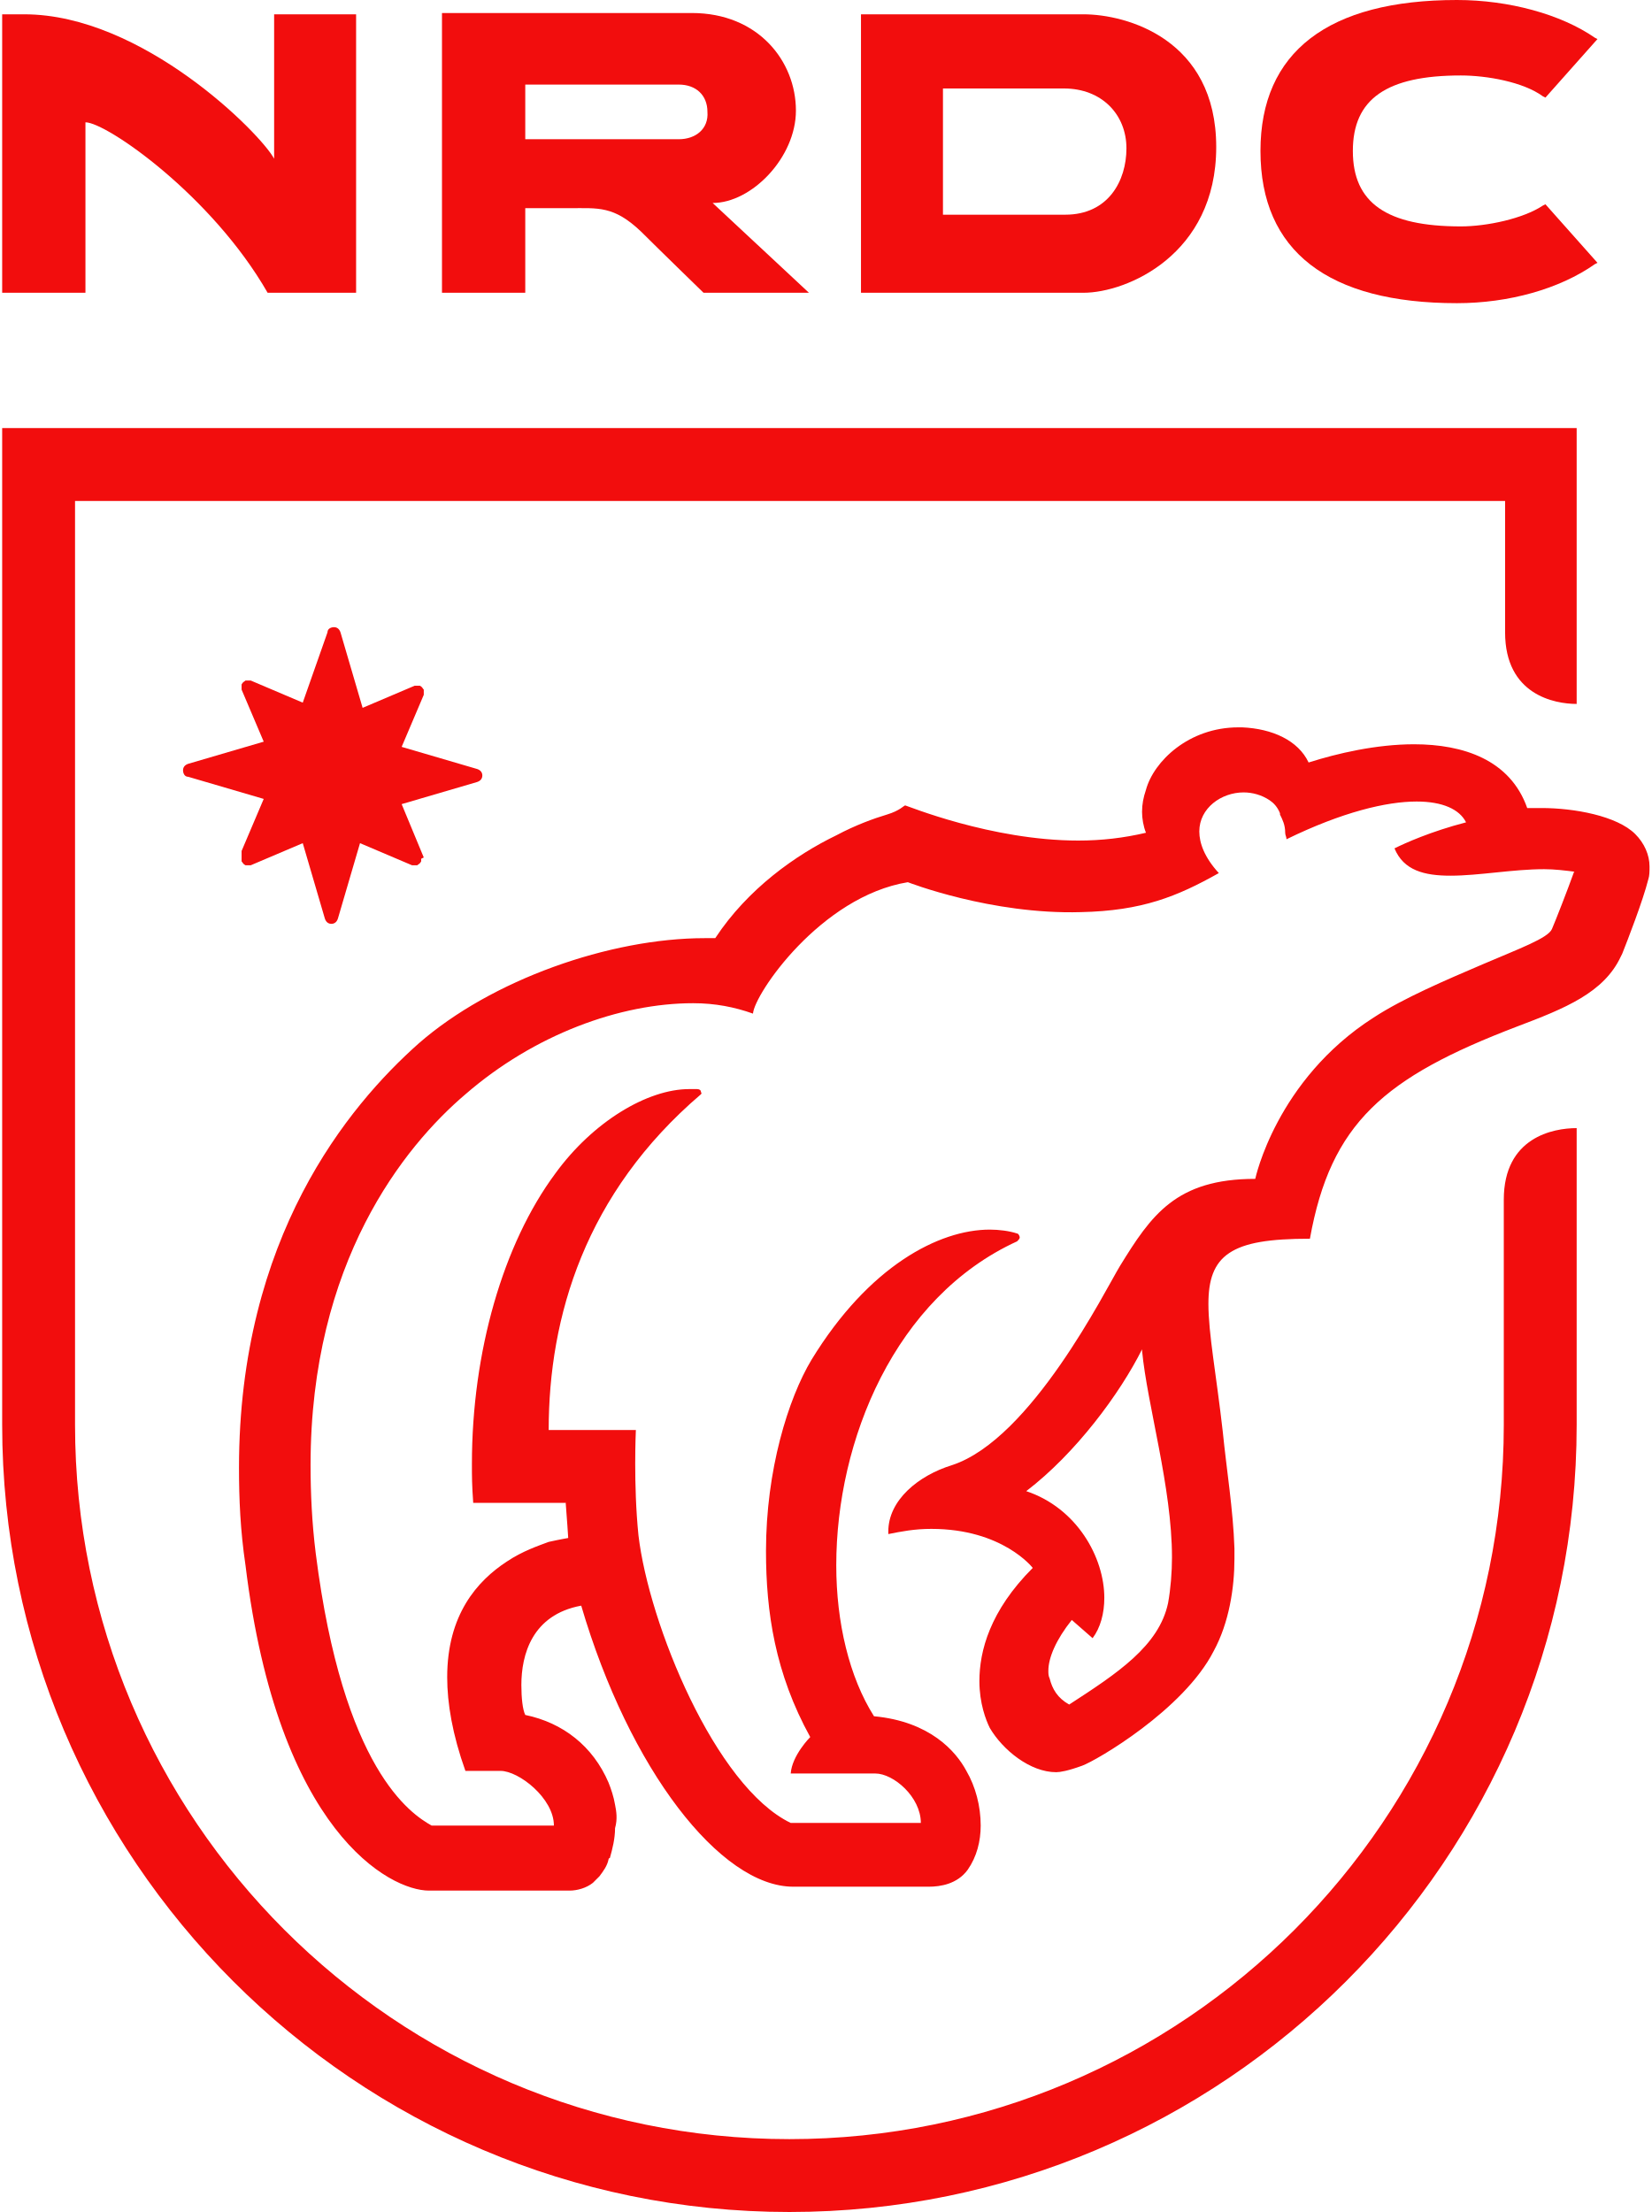
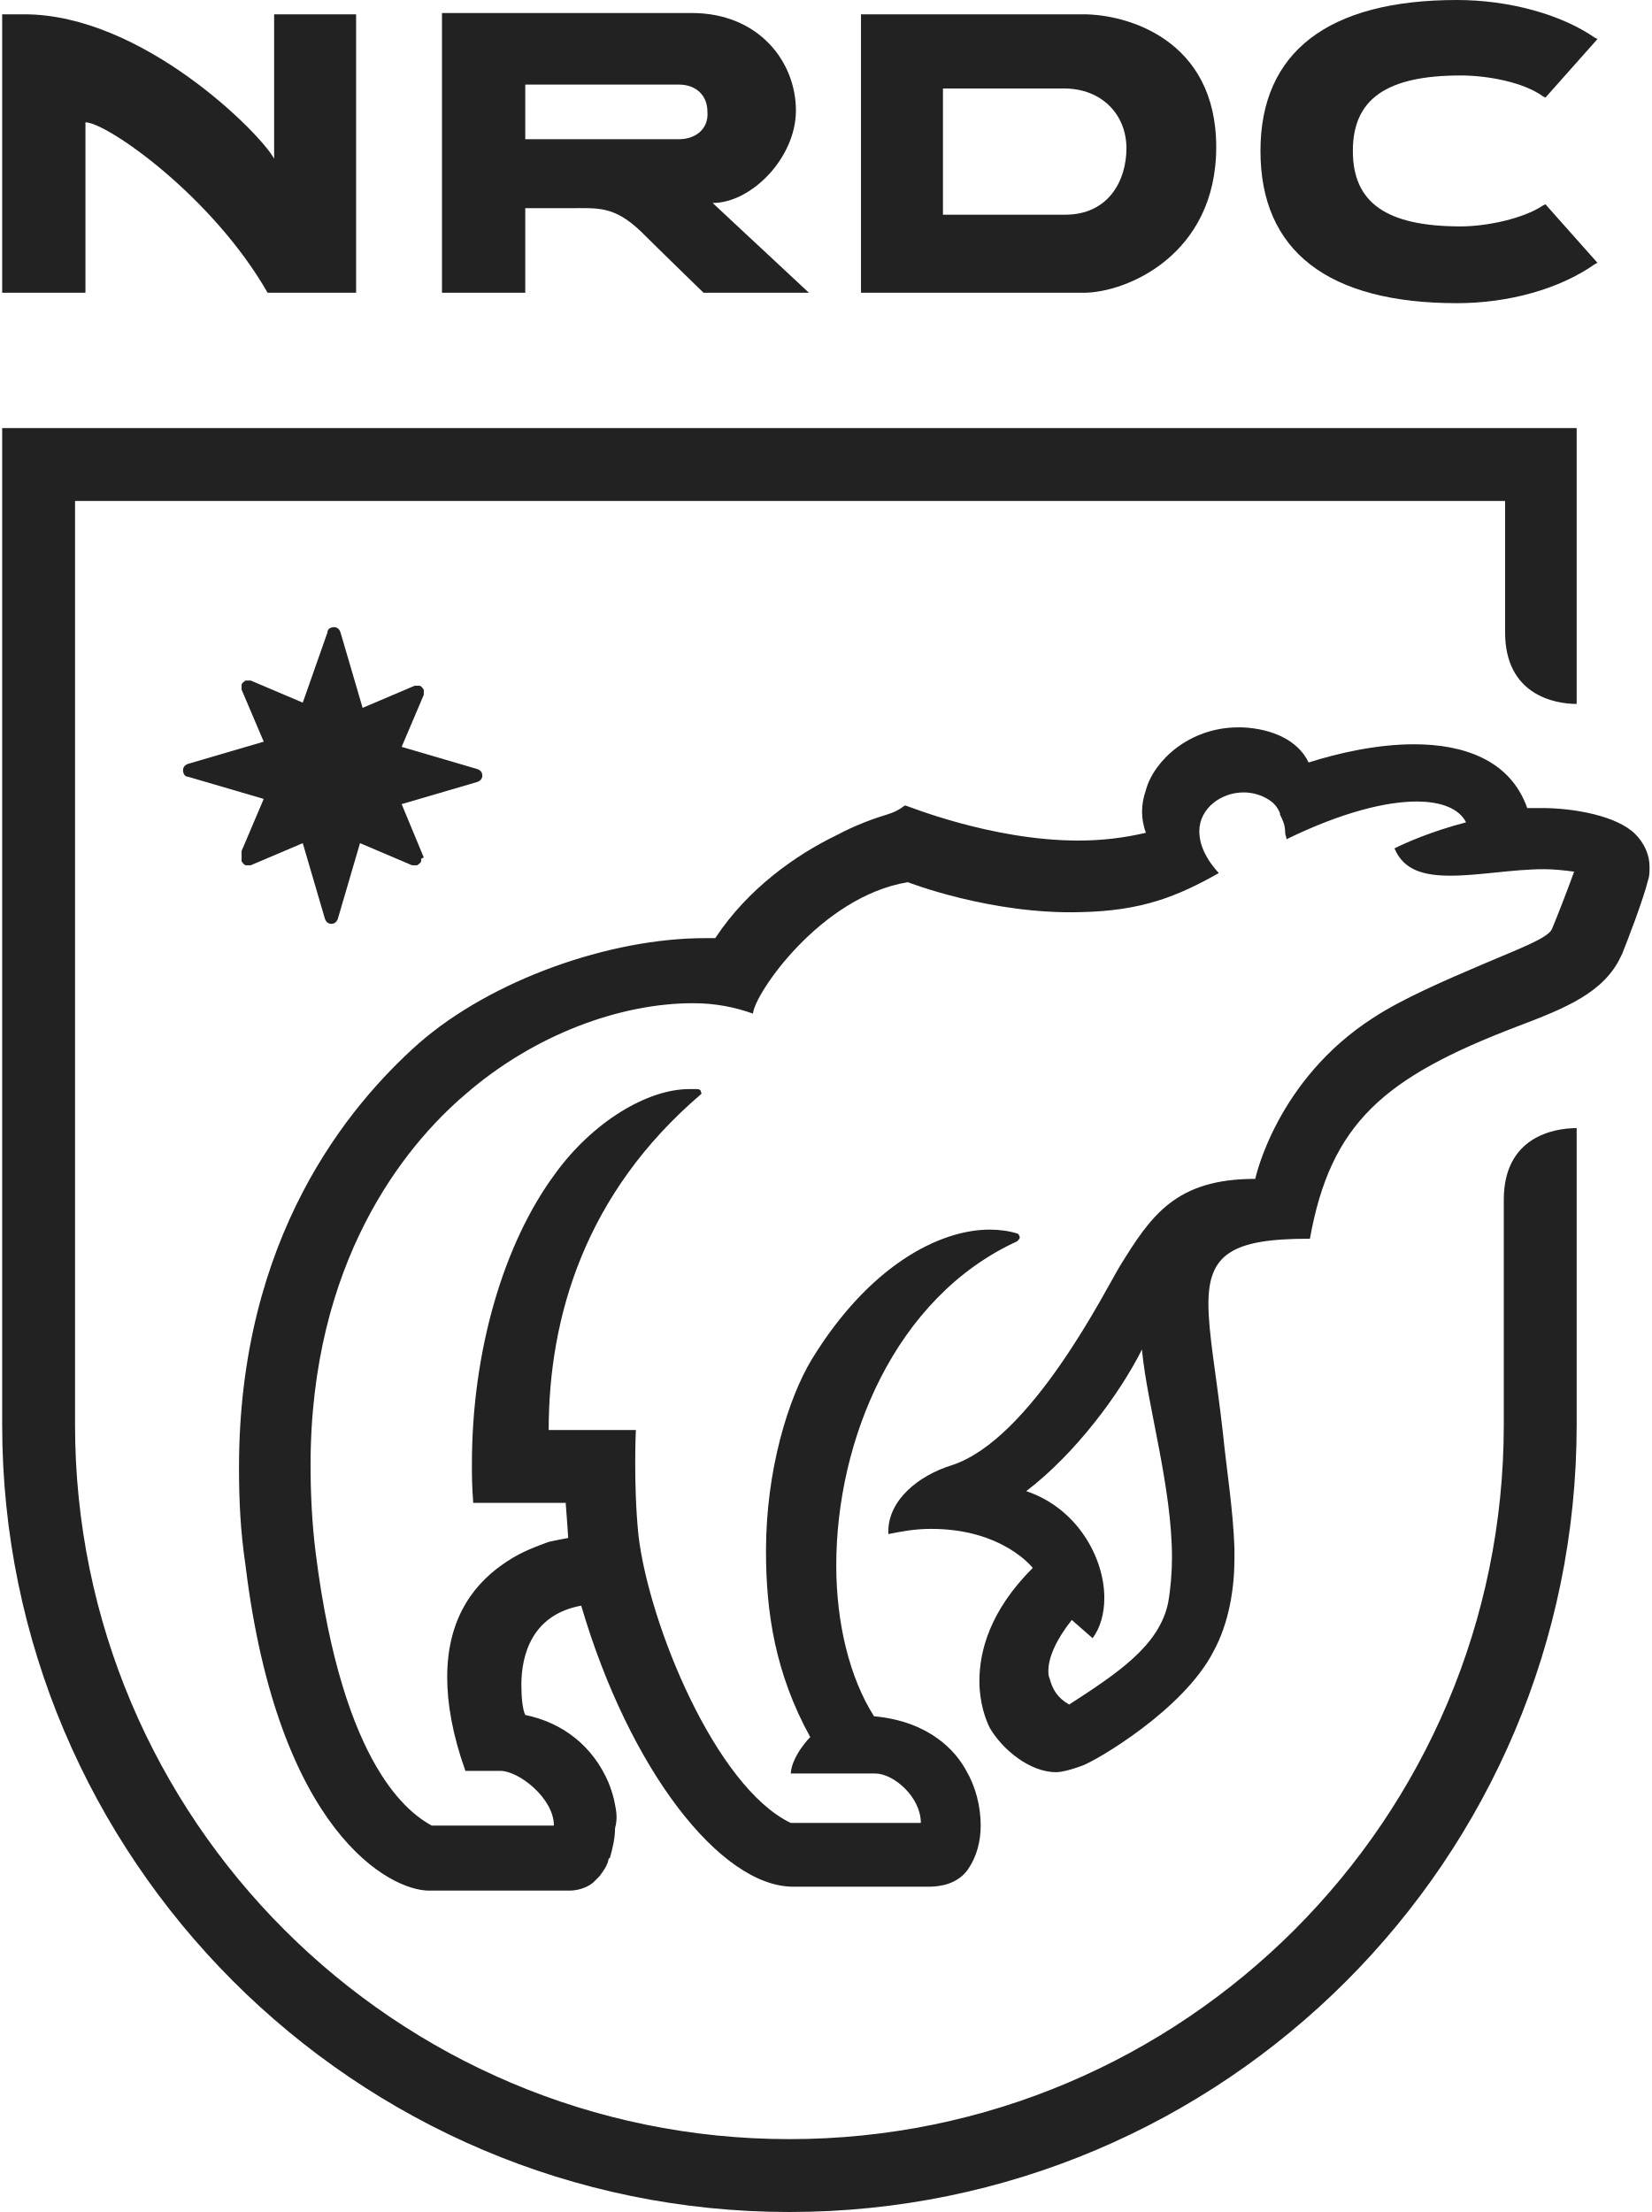
<svg xmlns="http://www.w3.org/2000/svg" width="100%" height="100%" viewBox="0 0 56 75" version="1.1" xml:space="preserve" style="fill-rule:evenodd;clip-rule:evenodd;stroke-linejoin:round;stroke-miterlimit:2;">
  <g transform="matrix(0.441176,0,0,0.441176,-4.33824,7.10543e-15)">
    <g>
-       <path d="M42.4,65.9L40.7,61.8L46.5,60.1C46.8,60 46.9,59.8 46.9,59.6C46.9,59.4 46.8,59.2 46.5,59.1L40.7,57.4L42.4,53.4L42.4,53C42.3,52.9 42.3,52.8 42.1,52.7L41.7,52.7L37.7,54.4L36,48.6C35.9,48.3 35.7,48.2 35.5,48.2C35.3,48.2 35,48.3 35,48.6L33.1,54L29.1,52.3L28.7,52.3C28.6,52.4 28.5,52.4 28.4,52.6L28.4,53L30.1,57L24.3,58.7C24,58.8 23.9,59 23.9,59.2C23.9,59.4 24,59.7 24.3,59.7L30.1,61.4L28.4,65.4L28.4,66.2C28.5,66.3 28.5,66.4 28.7,66.5L29.1,66.5L33.1,64.8L34.8,70.6C34.9,70.9 35.1,71 35.3,71C35.5,71 35.7,70.9 35.8,70.6L37.5,64.8L41.5,66.5L41.9,66.5C42,66.4 42.1,66.4 42.2,66.2L42.2,66L42.4,65.9Z" style="fill:rgb(242,13,13);fill-rule:nonzero;" />
-       <path d="M57.1,138.7C57,138.1 56.8,137.5 56.6,137C55.4,134.2 53.1,132.4 50.2,131.8C50,131.4 49.9,130.5 49.9,129.5C49.9,127.2 50.7,124.1 54.5,123.4C58.2,136 65.2,145 70.8,145L81.2,145C82.1,145 83.4,144.8 84.2,143.7C84.9,142.7 85.2,141.5 85.2,140.3C85.2,138.8 84.8,137.3 84.1,136.1C83.3,134.6 81.3,132.3 77,131.9C75.1,128.9 74.1,124.7 74.1,120.3C74.1,110.7 78.6,99.7 88,95.4C88.1,95.3 88.2,95.2 88.2,95.1C88.2,95 88.1,94.8 88,94.8C87.4,94.6 86.6,94.5 85.9,94.5C82,94.5 76.6,97.3 72.2,104.5C70.4,107.5 68.7,113 68.7,119.2C68.7,123.9 69.4,128.6 72.1,133.5C72.1,133.5 70.7,134.9 70.6,136.3L77.1,136.3C78.5,136.3 80.6,138.1 80.6,140.1L70.6,140.1C64.8,137.3 59.7,124.8 58.9,118C58.5,114.1 58.7,109.9 58.7,109.9L52,109.9C52,101.2 54.8,91.7 63.7,84.1C63.8,84 63.7,84 63.7,83.9C63.7,83.8 63.6,83.7 63.4,83.7L62.8,83.7C59.6,83.7 55.4,86.2 52.5,90.2C48.5,95.6 46.1,103.9 46.1,112.5C46.1,113.5 46.1,114.1 46.2,115.5L53.3,115.5L53.3,115.4C53.4,116.6 53.5,118.2 53.5,118.2C53.5,118.2 52.9,118.3 52,118.5C51.2,118.8 50,119.2 48.8,120C46.5,121.5 44.2,124.1 44.2,128.9C44.2,130.9 44.6,133.3 45.6,136.1L48.3,136.1C49.7,136.1 52.4,138.2 52.4,140.3L43,140.3C41.4,139.4 36.2,136 34.1,119.4C33.8,117 33.7,114.7 33.7,112.6C33.7,97 40.9,88.1 45.6,84.1C50.9,79.5 57.5,77.1 63.1,77.1C64.8,77.1 66.3,77.4 67.7,77.9C67.8,76.4 72.9,68.9 79.6,67.8C79.6,67.8 86,70.3 92.9,70.1C97.6,70 100.3,68.9 103.5,67.1C102.4,65.9 102,64.8 102,63.9C102,62.1 103.7,60.9 105.4,60.9C106.1,60.9 106.8,61.1 107.4,61.5C107.7,61.7 108,62 108.2,62.5L108.2,62.6C108.4,63 108.6,63.4 108.6,64C108.6,64.2 108.7,64.3 108.7,64.5C113,62.4 116.4,61.6 118.7,61.6C120.7,61.6 122,62.2 122.5,63.2C119.8,63.9 117.8,64.8 117,65.2C117.7,66.9 119.3,67.3 121.3,67.3C123.5,67.3 126.1,66.8 128.5,66.8C129.3,66.8 130.1,66.9 130.9,67L130.8,67C130.3,68.4 129.4,70.7 129.1,71.4C128.8,72.1 126.6,72.9 123.8,74.1C121,75.3 117.7,76.7 115.4,78.2C107.9,83 106.3,90.6 106.3,90.6C100.2,90.6 98.3,93.4 95.9,97.3C94.8,99.1 89.1,110.6 83,112.6C80.4,113.4 78.1,115.3 78.1,117.7L78.1,117.9C79.1,117.7 80.1,117.5 81.4,117.5C86.9,117.5 89.2,120.5 89.2,120.5C85.9,123.8 85.1,126.9 85.1,129.2C85.1,130.9 85.6,132.2 85.9,132.8C86.9,134.5 89,136.2 91,136.2C91.3,136.2 91.9,136.1 93,135.7C94.1,135.3 100.8,131.4 103.1,126.9C104.3,124.7 104.7,122 104.7,119.8L104.7,119C104.6,116 104.1,113 103.8,110C103.3,105.6 102.7,102.5 102.7,100.2C102.7,98.4 103.1,97.1 104.3,96.3C105.5,95.5 107.4,95.2 110.5,95.2C112.1,86.3 116.2,82.8 126.4,78.9C130.1,77.5 133.1,76.3 134.4,73.5L134.5,73.3C134.9,72.3 136.1,69.2 136.5,67.6C136.6,67.3 136.6,67 136.6,66.6C136.6,65.7 136.2,64.8 135.5,64.1C134.1,62.7 130.8,62.1 128.3,62.1L127.2,62.1C125.9,58.4 122.3,57.2 118.5,57.2C115.6,57.2 112.6,57.9 110.4,58.6C109.6,56.9 107.6,56 105.3,55.9L105,55.9C101.2,55.9 98.5,58.5 97.9,60.7C97.7,61.3 97.6,61.8 97.6,62.4C97.6,62.9 97.7,63.5 97.9,64C96.2,64.4 94.5,64.6 92.7,64.6C86,64.6 79.5,61.9 79.4,61.9C79.3,61.9 79,62.3 78,62.6C77,62.9 75.6,63.4 74.1,64.2C71,65.7 67.3,68.3 64.8,72.1L64,72.1C56.7,72.1 47.6,75.3 42,80.2C36.6,85 28.2,95.1 28.2,112.8C28.2,115.2 28.3,117.6 28.7,120.3C31.2,140.8 39.8,145.3 42.8,145.3L53.6,145.3C54.2,145.3 54.9,145.1 55.4,144.7C55.5,144.6 55.8,144.3 55.9,144.2C56.2,143.8 56.5,143.4 56.6,142.9C56.6,142.9 56.6,142.8 56.7,142.8C56.9,142.1 57.1,141.3 57.1,140.5C57.3,139.8 57.2,139.2 57.1,138.7ZM99.6,123.2C98.9,126.5 95.7,128.6 92,131C91.1,130.5 90.7,129.8 90.5,129C90.4,128.8 90.4,128.6 90.4,128.4C90.4,127.4 91,126 92.2,124.5L93.8,125.9C94.4,125.1 94.7,124 94.7,122.8C94.7,119.7 92.6,115.9 88.7,114.6C92.5,111.7 95.9,107.1 97.6,103.7L97.6,103.8C98,108 99.9,114.3 99.9,119.7C99.9,120.8 99.8,122.1 99.6,123.2Z" style="fill:rgb(242,13,13);fill-rule:nonzero;" />
-       <path d="M64.6,15.6C67.6,15.6 71,12.1 71,8.5C71,4.7 68.1,1 63,1L43.8,1L43.8,22.5L50.2,22.5L50.2,16L53.6,16C55.8,16 57,15.8 59.1,17.8C60.3,19 63.9,22.5 63.9,22.5L72,22.5L64.6,15.6ZM62,10.7L50.2,10.7L50.2,6.5L62,6.5C63.3,6.5 64.2,7.3 64.2,8.6C64.3,9.9 63.3,10.7 62,10.7Z" style="fill:rgb(242,13,13);fill-rule:nonzero;" />
-       <path d="M91.7,16.5L82.3,16.5L82.3,6.8L91.6,6.8C94.5,6.8 96.4,8.8 96.4,11.4C96.4,13.9 95,16.5 91.7,16.5ZM93.1,1.1L76,1.1L76,22.5L93.1,22.5C96.4,22.5 103.3,19.6 103.3,11.3C103.3,3 96.4,1.1 93.1,1.1Z" style="fill:rgb(242,13,13);fill-rule:nonzero;" />
-       <path d="M121.8,23.3C111.9,23.3 106.7,19.3 106.7,11.6C106.7,4 111.9,0 121.8,0C125.8,0 129.8,1.1 132.4,2.9L132.6,3L128.6,7.5L128.4,7.4C126.9,6.3 124.1,5.8 122.1,5.8C116.4,5.8 113.8,7.6 113.8,11.6C113.8,15.6 116.4,17.4 122.1,17.4C124.1,17.4 126.9,16.8 128.4,15.8L128.6,15.7L132.6,20.2L132.4,20.3C129.7,22.2 125.8,23.3 121.8,23.3Z" style="fill:rgb(242,13,13);fill-rule:nonzero;" />
-       <path d="M30.9,1.1L30.9,12.2C29.9,10.3 20.8,1.1 11.7,1.1L10,1.1L10,22.5L16.4,22.5L16.4,9.4C18,9.4 26.1,15 30.4,22.5L37.2,22.5L37.2,1.1L30.9,1.1Z" style="fill:rgb(242,13,13);fill-rule:nonzero;" />
+       <path d="M42.4,65.9L40.7,61.8L46.5,60.1C46.8,60 46.9,59.8 46.9,59.6C46.9,59.4 46.8,59.2 46.5,59.1L40.7,57.4L42.4,53.4L42.4,53C42.3,52.9 42.3,52.8 42.1,52.7L41.7,52.7L37.7,54.4L36,48.6C35.9,48.3 35.7,48.2 35.5,48.2C35.3,48.2 35,48.3 35,48.6L33.1,54L29.1,52.3L28.7,52.3C28.6,52.4 28.5,52.4 28.4,52.6L28.4,53L30.1,57L24.3,58.7C24,58.8 23.9,59 23.9,59.2C23.9,59.4 24,59.7 24.3,59.7L30.1,61.4L28.4,65.4L28.4,66.2C28.5,66.3 28.5,66.4 28.7,66.5L29.1,66.5L33.1,64.8L34.8,70.6C34.9,70.9 35.1,71 35.3,71C35.5,71 35.7,70.9 35.8,70.6L37.5,64.8L41.5,66.5L41.9,66.5C42,66.4 42.1,66.4 42.2,66.2L42.2,66L42.4,65.9Z" style="fill:#222;fill-rule:nonzero;" />
+       <path d="M57.1,138.7C57,138.1 56.8,137.5 56.6,137C55.4,134.2 53.1,132.4 50.2,131.8C50,131.4 49.9,130.5 49.9,129.5C49.9,127.2 50.7,124.1 54.5,123.4C58.2,136 65.2,145 70.8,145L81.2,145C82.1,145 83.4,144.8 84.2,143.7C84.9,142.7 85.2,141.5 85.2,140.3C85.2,138.8 84.8,137.3 84.1,136.1C83.3,134.6 81.3,132.3 77,131.9C75.1,128.9 74.1,124.7 74.1,120.3C74.1,110.7 78.6,99.7 88,95.4C88.1,95.3 88.2,95.2 88.2,95.1C88.2,95 88.1,94.8 88,94.8C87.4,94.6 86.6,94.5 85.9,94.5C82,94.5 76.6,97.3 72.2,104.5C70.4,107.5 68.7,113 68.7,119.2C68.7,123.9 69.4,128.6 72.1,133.5C72.1,133.5 70.7,134.9 70.6,136.3L77.1,136.3C78.5,136.3 80.6,138.1 80.6,140.1L70.6,140.1C64.8,137.3 59.7,124.8 58.9,118C58.5,114.1 58.7,109.9 58.7,109.9L52,109.9C52,101.2 54.8,91.7 63.7,84.1C63.8,84 63.7,84 63.7,83.9C63.7,83.8 63.6,83.7 63.4,83.7L62.8,83.7C59.6,83.7 55.4,86.2 52.5,90.2C48.5,95.6 46.1,103.9 46.1,112.5C46.1,113.5 46.1,114.1 46.2,115.5L53.3,115.5L53.3,115.4C53.4,116.6 53.5,118.2 53.5,118.2C53.5,118.2 52.9,118.3 52,118.5C51.2,118.8 50,119.2 48.8,120C46.5,121.5 44.2,124.1 44.2,128.9C44.2,130.9 44.6,133.3 45.6,136.1L48.3,136.1C49.7,136.1 52.4,138.2 52.4,140.3L43,140.3C41.4,139.4 36.2,136 34.1,119.4C33.8,117 33.7,114.7 33.7,112.6C33.7,97 40.9,88.1 45.6,84.1C50.9,79.5 57.5,77.1 63.1,77.1C64.8,77.1 66.3,77.4 67.7,77.9C67.8,76.4 72.9,68.9 79.6,67.8C79.6,67.8 86,70.3 92.9,70.1C97.6,70 100.3,68.9 103.5,67.1C102.4,65.9 102,64.8 102,63.9C102,62.1 103.7,60.9 105.4,60.9C106.1,60.9 106.8,61.1 107.4,61.5C107.7,61.7 108,62 108.2,62.5L108.2,62.6C108.4,63 108.6,63.4 108.6,64C108.6,64.2 108.7,64.3 108.7,64.5C113,62.4 116.4,61.6 118.7,61.6C120.7,61.6 122,62.2 122.5,63.2C119.8,63.9 117.8,64.8 117,65.2C117.7,66.9 119.3,67.3 121.3,67.3C123.5,67.3 126.1,66.8 128.5,66.8C129.3,66.8 130.1,66.9 130.9,67L130.8,67C130.3,68.4 129.4,70.7 129.1,71.4C128.8,72.1 126.6,72.9 123.8,74.1C121,75.3 117.7,76.7 115.4,78.2C107.9,83 106.3,90.6 106.3,90.6C100.2,90.6 98.3,93.4 95.9,97.3C94.8,99.1 89.1,110.6 83,112.6C80.4,113.4 78.1,115.3 78.1,117.7L78.1,117.9C79.1,117.7 80.1,117.5 81.4,117.5C86.9,117.5 89.2,120.5 89.2,120.5C85.9,123.8 85.1,126.9 85.1,129.2C85.1,130.9 85.6,132.2 85.9,132.8C86.9,134.5 89,136.2 91,136.2C91.3,136.2 91.9,136.1 93,135.7C94.1,135.3 100.8,131.4 103.1,126.9C104.3,124.7 104.7,122 104.7,119.8L104.7,119C104.6,116 104.1,113 103.8,110C103.3,105.6 102.7,102.5 102.7,100.2C102.7,98.4 103.1,97.1 104.3,96.3C105.5,95.5 107.4,95.2 110.5,95.2C112.1,86.3 116.2,82.8 126.4,78.9C130.1,77.5 133.1,76.3 134.4,73.5L134.5,73.3C134.9,72.3 136.1,69.2 136.5,67.6C136.6,67.3 136.6,67 136.6,66.6C136.6,65.7 136.2,64.8 135.5,64.1C134.1,62.7 130.8,62.1 128.3,62.1L127.2,62.1C125.9,58.4 122.3,57.2 118.5,57.2C115.6,57.2 112.6,57.9 110.4,58.6C109.6,56.9 107.6,56 105.3,55.9L105,55.9C101.2,55.9 98.5,58.5 97.9,60.7C97.7,61.3 97.6,61.8 97.6,62.4C97.6,62.9 97.7,63.5 97.9,64C96.2,64.4 94.5,64.6 92.7,64.6C86,64.6 79.5,61.9 79.4,61.9C79.3,61.9 79,62.3 78,62.6C77,62.9 75.6,63.4 74.1,64.2C71,65.7 67.3,68.3 64.8,72.1L64,72.1C56.7,72.1 47.6,75.3 42,80.2C36.6,85 28.2,95.1 28.2,112.8C28.2,115.2 28.3,117.6 28.7,120.3C31.2,140.8 39.8,145.3 42.8,145.3L53.6,145.3C54.2,145.3 54.9,145.1 55.4,144.7C55.5,144.6 55.8,144.3 55.9,144.2C56.2,143.8 56.5,143.4 56.6,142.9C56.6,142.9 56.6,142.8 56.7,142.8C56.9,142.1 57.1,141.3 57.1,140.5C57.3,139.8 57.2,139.2 57.1,138.7ZM99.6,123.2C98.9,126.5 95.7,128.6 92,131C91.1,130.5 90.7,129.8 90.5,129C90.4,128.8 90.4,128.6 90.4,128.4C90.4,127.4 91,126 92.2,124.5L93.8,125.9C94.4,125.1 94.7,124 94.7,122.8C94.7,119.7 92.6,115.9 88.7,114.6C92.5,111.7 95.9,107.1 97.6,103.7L97.6,103.8C98,108 99.9,114.3 99.9,119.7C99.9,120.8 99.8,122.1 99.6,123.2Z" style="fill:#222;fill-rule:nonzero;" />
+       <path d="M64.6,15.6C67.6,15.6 71,12.1 71,8.5C71,4.7 68.1,1 63,1L43.8,1L43.8,22.5L50.2,22.5L50.2,16L53.6,16C55.8,16 57,15.8 59.1,17.8C60.3,19 63.9,22.5 63.9,22.5L72,22.5L64.6,15.6ZM62,10.7L50.2,10.7L50.2,6.5L62,6.5C63.3,6.5 64.2,7.3 64.2,8.6C64.3,9.9 63.3,10.7 62,10.7Z" style="fill:#222;fill-rule:nonzero;" />
+       <path d="M91.7,16.5L82.3,16.5L82.3,6.8L91.6,6.8C94.5,6.8 96.4,8.8 96.4,11.4C96.4,13.9 95,16.5 91.7,16.5ZM93.1,1.1L76,1.1L76,22.5L93.1,22.5C96.4,22.5 103.3,19.6 103.3,11.3C103.3,3 96.4,1.1 93.1,1.1Z" style="fill:#222;fill-rule:nonzero;" />
+       <path d="M121.8,23.3C111.9,23.3 106.7,19.3 106.7,11.6C106.7,4 111.9,0 121.8,0C125.8,0 129.8,1.1 132.4,2.9L132.6,3L128.6,7.5L128.4,7.4C126.9,6.3 124.1,5.8 122.1,5.8C116.4,5.8 113.8,7.6 113.8,11.6C113.8,15.6 116.4,17.4 122.1,17.4C124.1,17.4 126.9,16.8 128.4,15.8L128.6,15.7L132.6,20.2L132.4,20.3C129.7,22.2 125.8,23.3 121.8,23.3Z" style="fill:#222;fill-rule:nonzero;" />
+       <path d="M30.9,1.1L30.9,12.2C29.9,10.3 20.8,1.1 11.7,1.1L10,1.1L10,22.5L16.4,22.5L16.4,9.4C18,9.4 26.1,15 30.4,22.5L37.2,22.5L37.2,1.1L30.9,1.1Z" style="fill:#222;fill-rule:nonzero;" />
    </g>
    <g>
-       <path d="M125.4,92.2L125.4,109.5C125.4,139.8 100.8,164.4 70.5,164.4C40.2,164.4 15.6,139.8 15.6,109.5L15.6,38.5L125.5,38.5L125.5,48.6C125.5,53.4 129.3,54.1 131,54.1L131,32.9L10,32.9L10,109.5C10,142.8 37.1,170 70.5,170C103.9,170 131,142.9 131,109.5L131,86.7C129.2,86.7 125.4,87.4 125.4,92.2Z" style="fill:rgb(242,13,13);fill-rule:nonzero;" />
+       <path d="M125.4,92.2L125.4,109.5C125.4,139.8 100.8,164.4 70.5,164.4C40.2,164.4 15.6,139.8 15.6,109.5L15.6,38.5L125.5,38.5L125.5,48.6C125.5,53.4 129.3,54.1 131,54.1L131,32.9L10,32.9L10,109.5C10,142.8 37.1,170 70.5,170C103.9,170 131,142.9 131,109.5L131,86.7C129.2,86.7 125.4,87.4 125.4,92.2Z" style="fill:#222;fill-rule:nonzero;" />
    </g>
  </g>
</svg>
